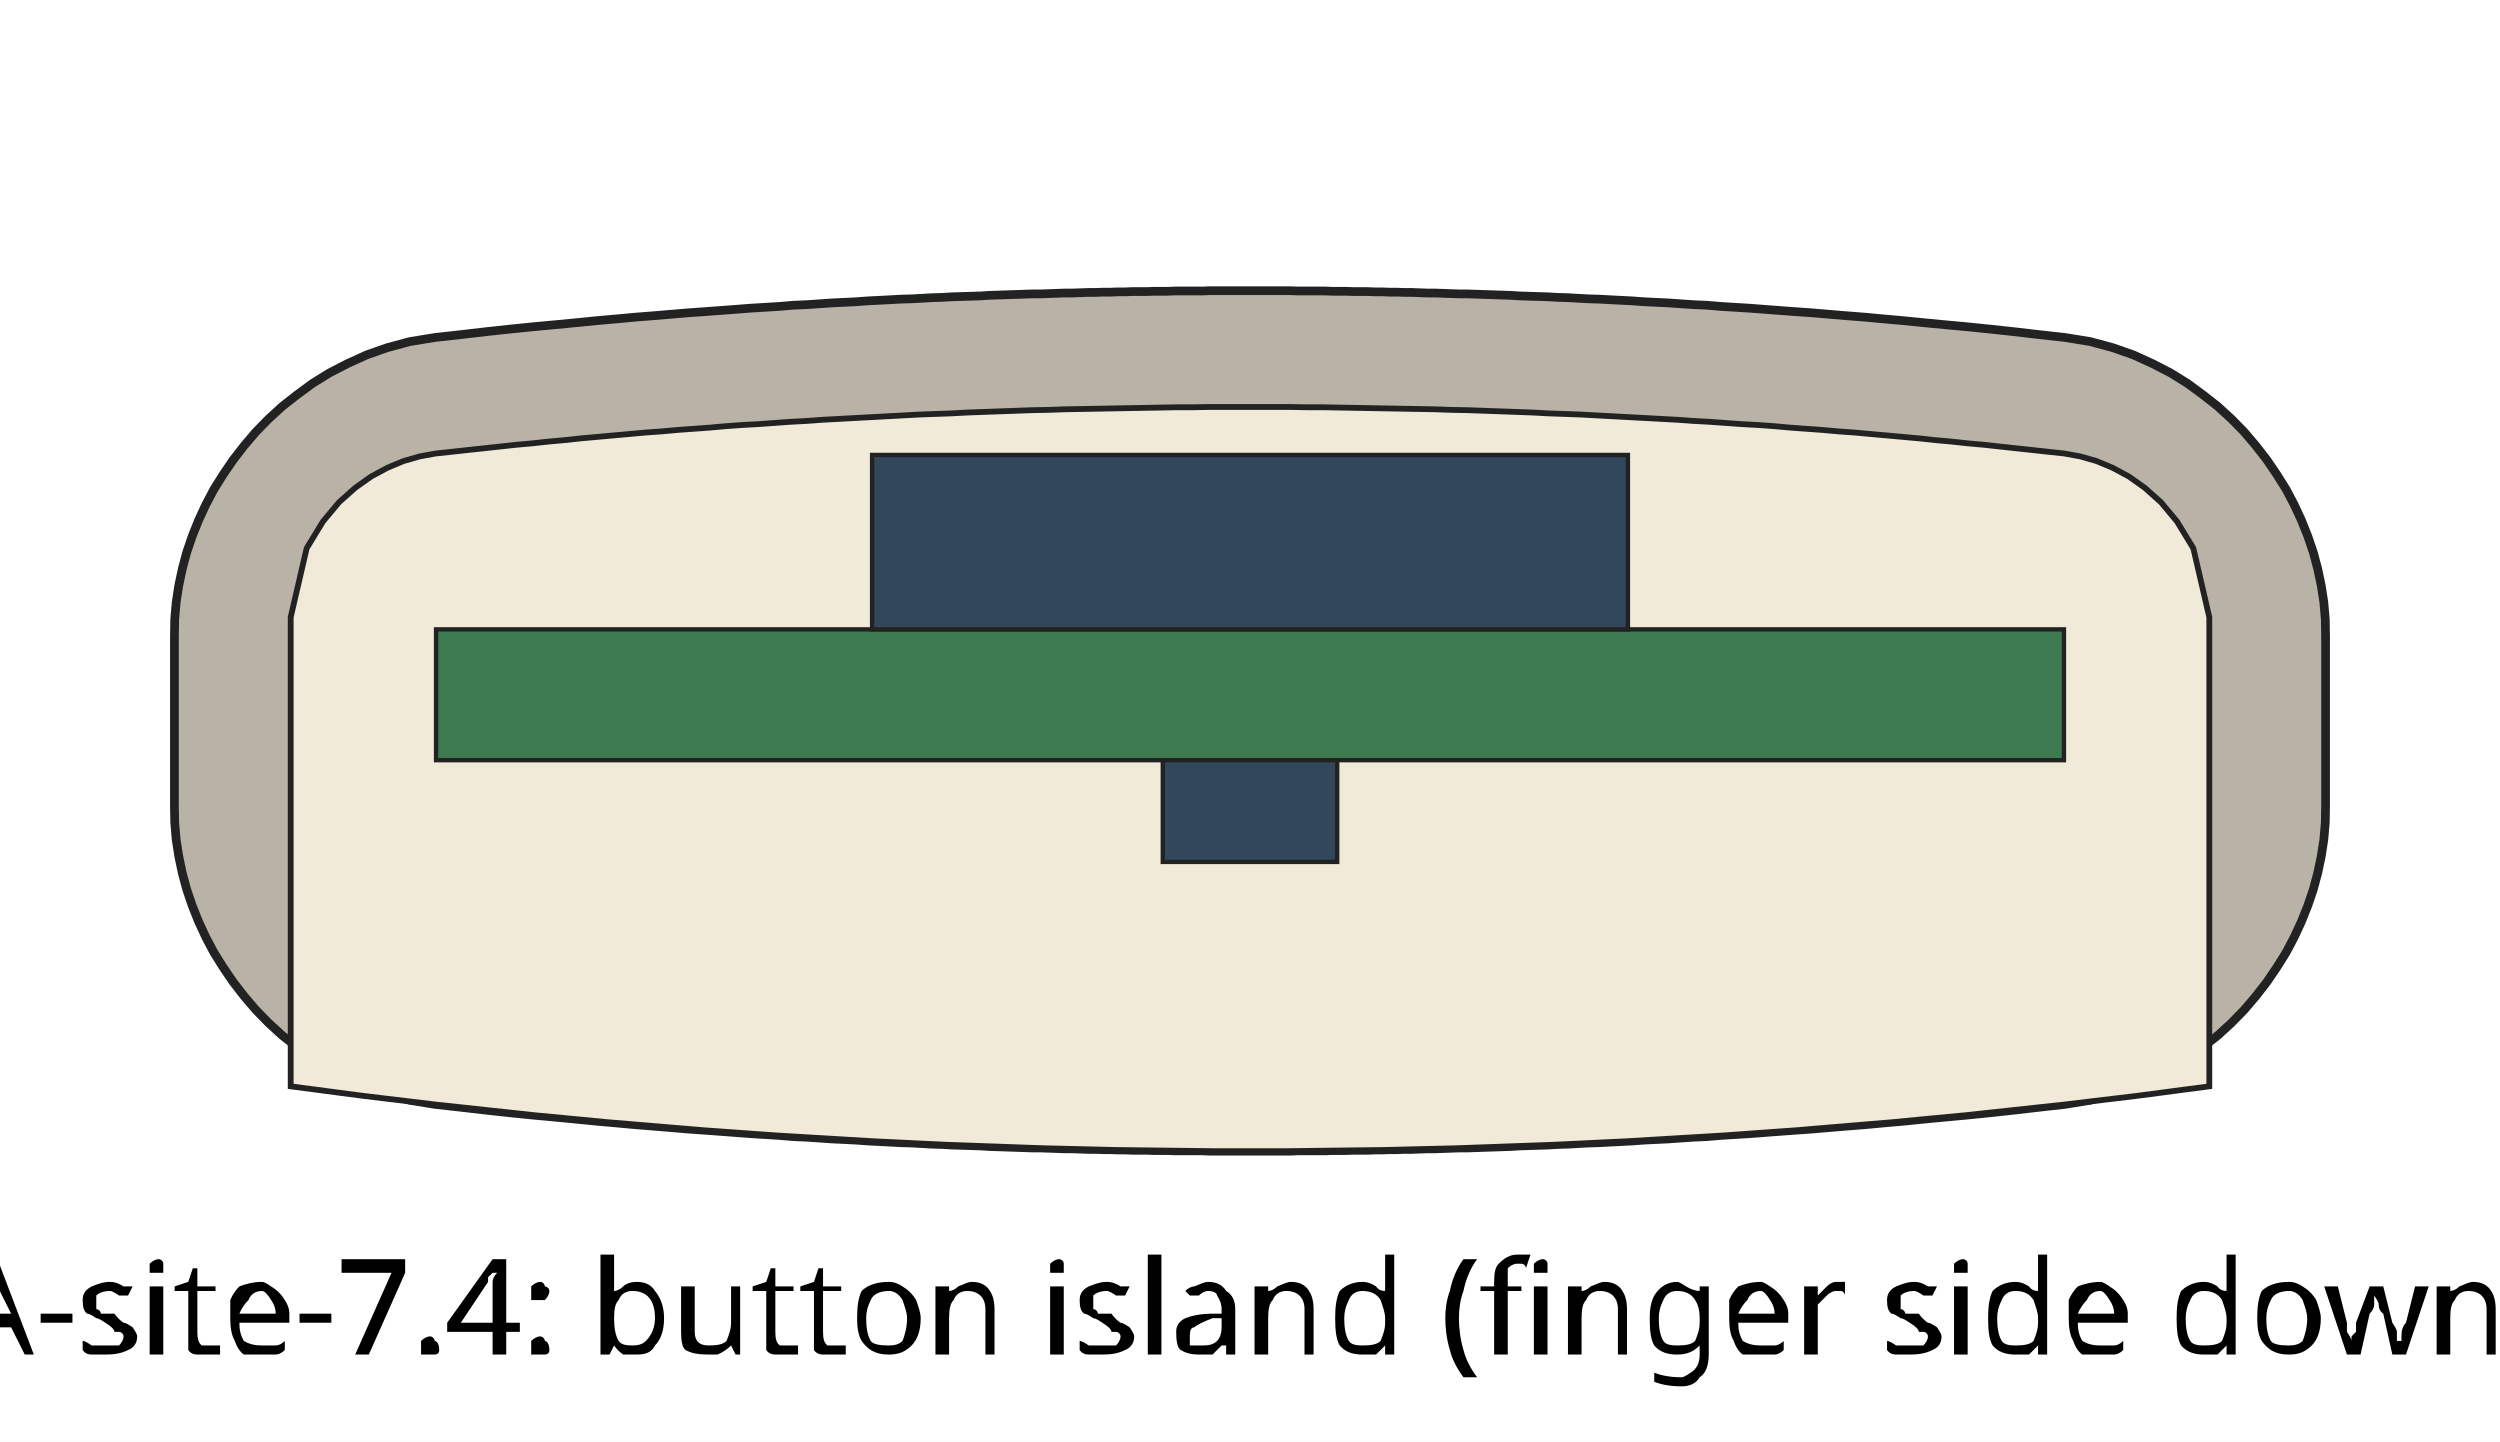
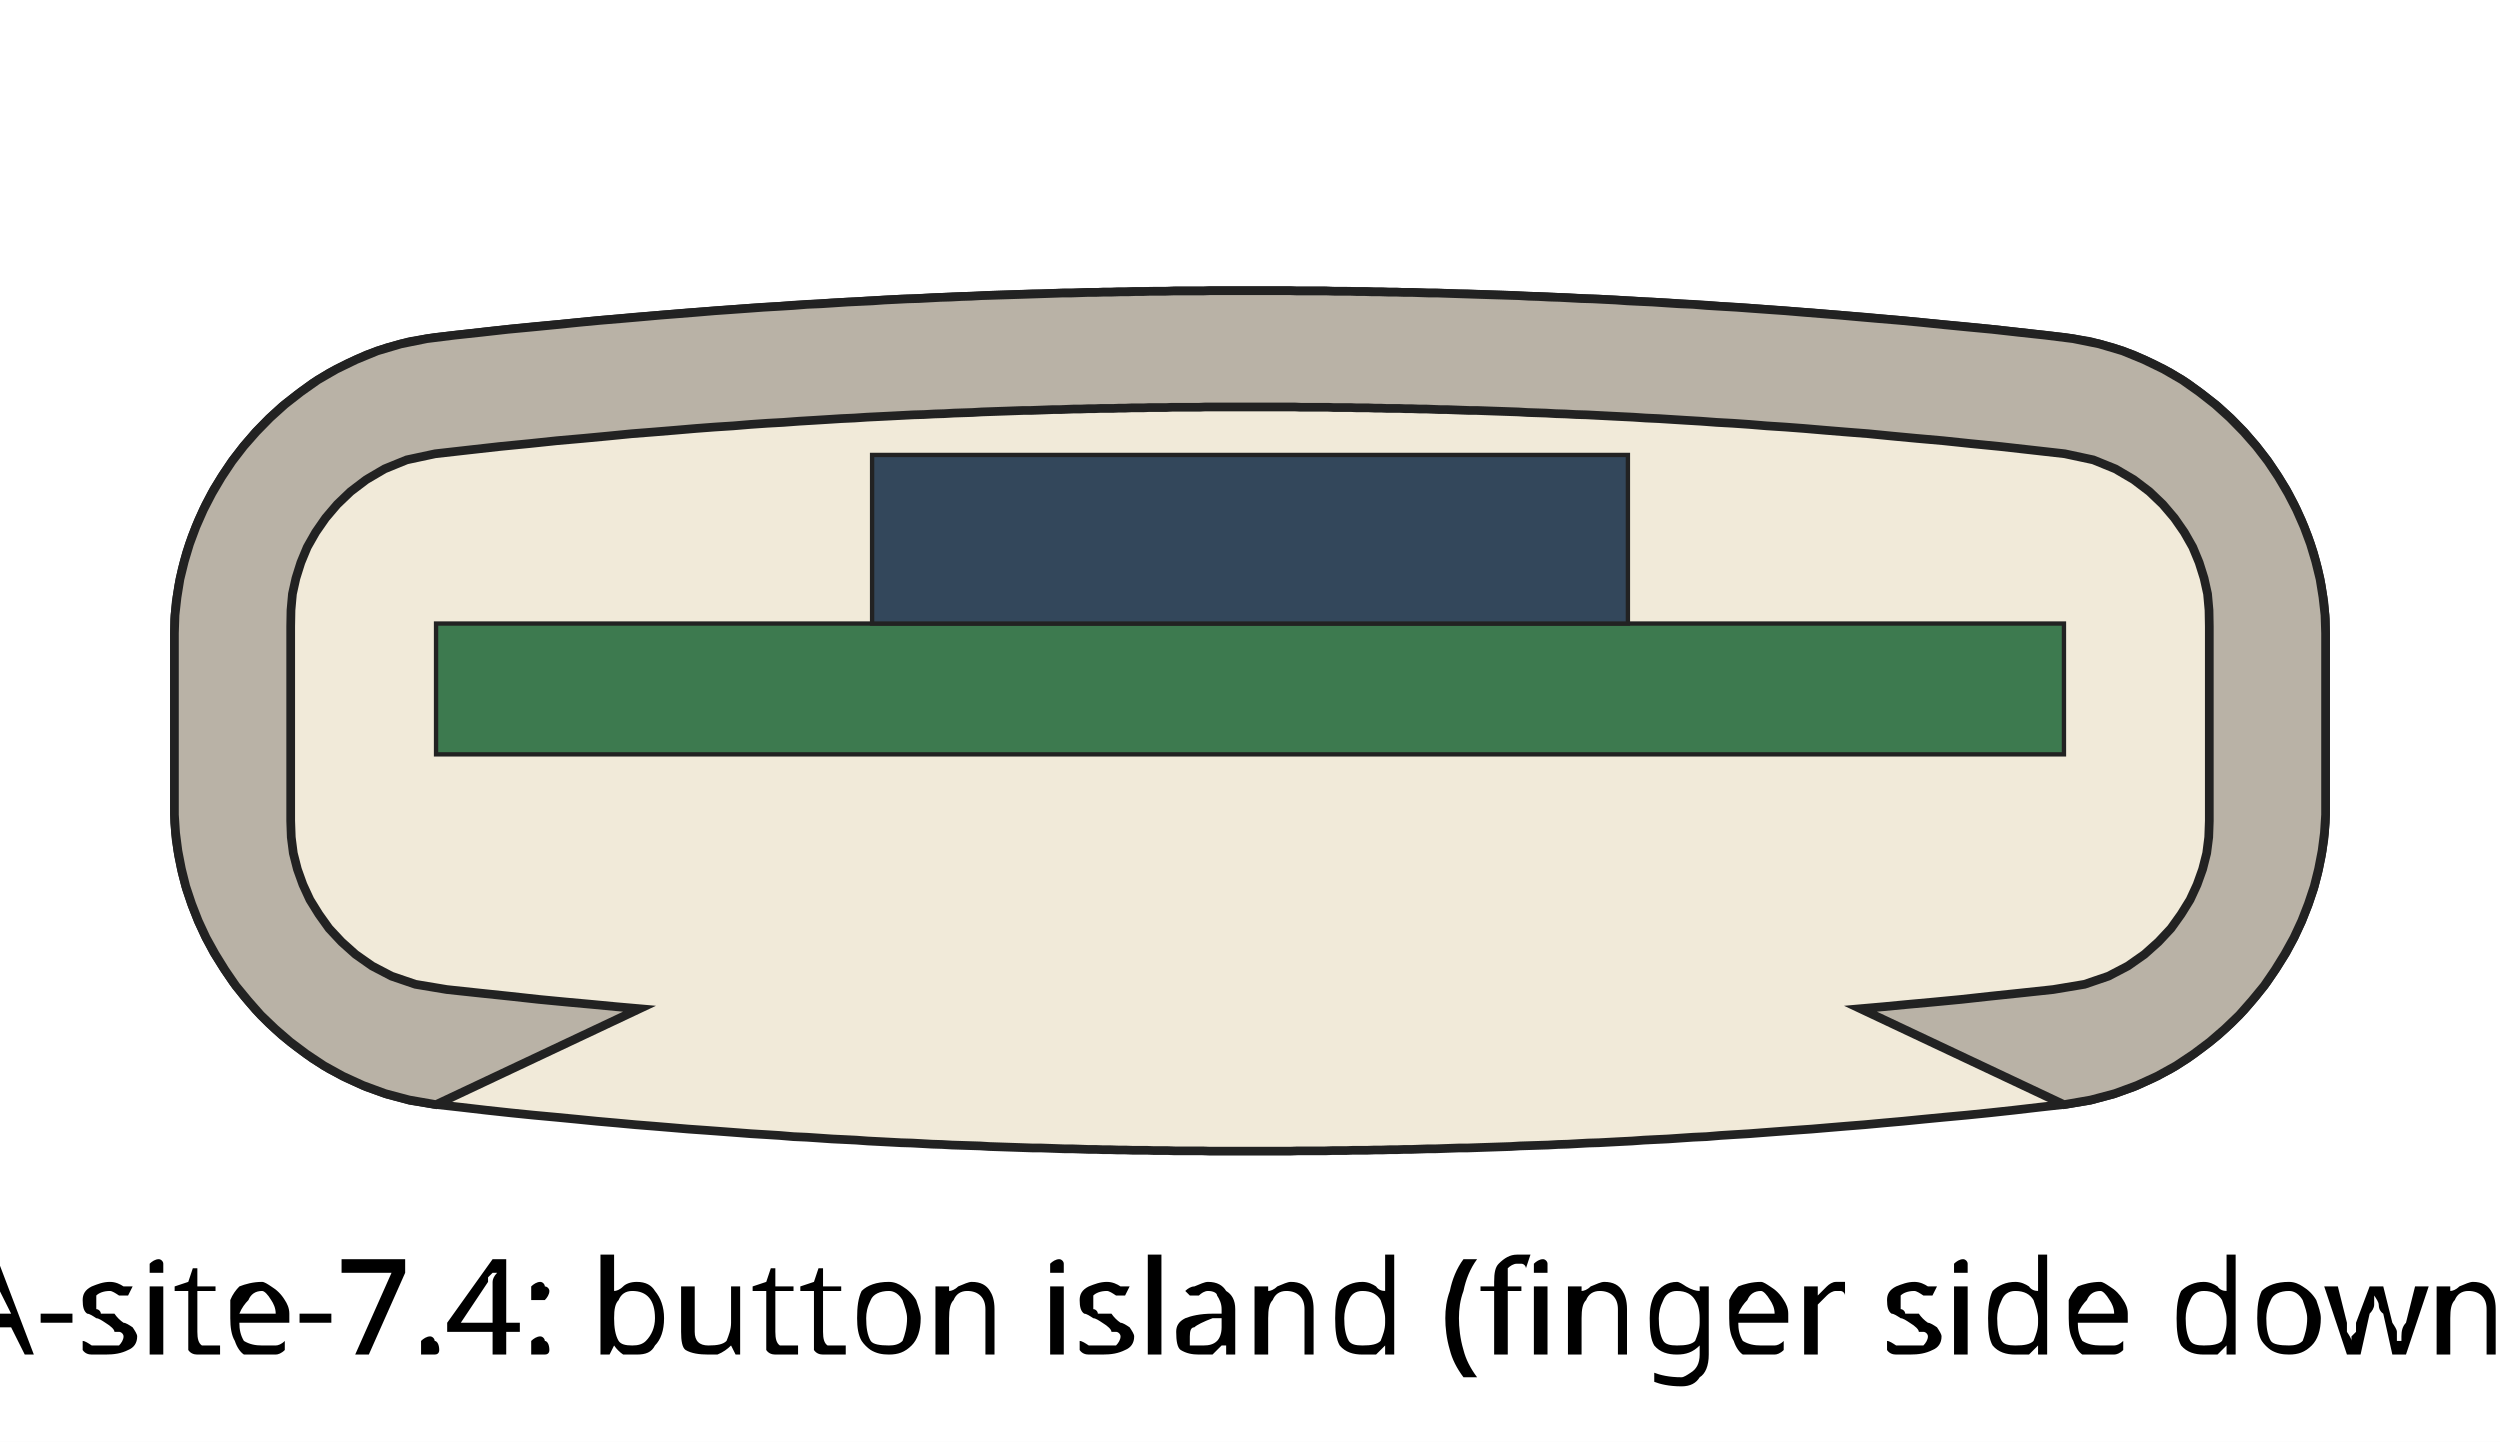
<svg xmlns="http://www.w3.org/2000/svg" viewBox="-4.30 -2.48 8.60 4.96" width="640" font-family="sans-serif">
  <rect x="-4.30" y="-2.48" width="8.60" height="4.96" fill="#fff" />
-   <polygon points="0.000,-1.480 0.023,-1.480 0.047,-1.480 0.070,-1.480 0.093,-1.480 0.116,-1.480 0.140,-1.480 0.163,-1.479 0.187,-1.479 0.211,-1.479 0.234,-1.479 0.258,-1.479 0.282,-1.478 0.306,-1.478 0.330,-1.478 0.355,-1.477 0.379,-1.477 0.404,-1.477 0.429,-1.476 0.454,-1.476 0.479,-1.475 0.505,-1.475 0.531,-1.474 0.557,-1.474 0.583,-1.473 0.610,-1.472 0.637,-1.472 0.664,-1.471 0.692,-1.470 0.720,-1.469 0.748,-1.469 0.777,-1.468 0.806,-1.467 0.836,-1.466 0.866,-1.465 0.897,-1.464 0.928,-1.462 0.960,-1.461 0.992,-1.460 1.025,-1.459 1.059,-1.457 1.093,-1.456 1.128,-1.454 1.164,-1.452 1.200,-1.451 1.237,-1.449 1.275,-1.447 1.315,-1.445 1.355,-1.442 1.396,-1.440 1.438,-1.438 1.481,-1.435 1.525,-1.432 1.571,-1.430 1.618,-1.426 1.666,-1.423 1.716,-1.420 1.768,-1.416 1.821,-1.412 1.875,-1.408 1.932,-1.404 1.991,-1.399 2.051,-1.394 2.114,-1.389 2.179,-1.383 2.247,-1.377 2.317,-1.370 2.390,-1.363 2.466,-1.356 2.545,-1.348 2.628,-1.339 2.714,-1.329 2.804,-1.319 2.890,-1.305 2.968,-1.284 3.039,-1.259 3.105,-1.229 3.167,-1.197 3.225,-1.161 3.278,-1.122 3.329,-1.082 3.376,-1.039 3.420,-0.994 3.460,-0.947 3.498,-0.898 3.532,-0.848 3.564,-0.797 3.592,-0.744 3.617,-0.690 3.639,-0.635 3.658,-0.579 3.673,-0.523 3.685,-0.466 3.694,-0.408 3.699,-0.350 3.700,-0.291 3.700,-0.233 3.700,-0.174 3.700,-0.116 3.700,-0.058 3.700,-0.000 3.700,0.058 3.700,0.116 3.700,0.174 3.700,0.233 3.700,0.291 3.699,0.350 3.694,0.408 3.685,0.466 3.673,0.523 3.658,0.579 3.639,0.635 3.617,0.690 3.592,0.744 3.564,0.797 3.532,0.848 3.498,0.898 3.460,0.947 3.420,0.994 3.376,1.039 3.329,1.082 3.278,1.122 3.225,1.161 3.167,1.197 3.105,1.229 3.039,1.259 2.968,1.284 2.890,1.305 2.804,1.319 2.714,1.329 2.628,1.339 2.545,1.348 2.466,1.356 2.390,1.363 2.317,1.370 2.247,1.377 2.179,1.383 2.114,1.389 2.051,1.394 1.991,1.399 1.932,1.404 1.875,1.408 1.821,1.412 1.768,1.416 1.716,1.420 1.666,1.423 1.618,1.426 1.571,1.430 1.525,1.432 1.481,1.435 1.438,1.438 1.396,1.440 1.355,1.442 1.315,1.445 1.275,1.447 1.237,1.449 1.200,1.451 1.164,1.452 1.128,1.454 1.093,1.456 1.059,1.457 1.025,1.459 0.992,1.460 0.960,1.461 0.928,1.462 0.897,1.464 0.866,1.465 0.836,1.466 0.806,1.467 0.777,1.468 0.748,1.469 0.720,1.469 0.692,1.470 0.664,1.471 0.637,1.472 0.610,1.472 0.583,1.473 0.557,1.474 0.531,1.474 0.505,1.475 0.479,1.475 0.454,1.476 0.429,1.476 0.404,1.477 0.379,1.477 0.355,1.477 0.330,1.478 0.306,1.478 0.282,1.478 0.258,1.479 0.234,1.479 0.211,1.479 0.187,1.479 0.163,1.479 0.140,1.480 0.116,1.480 0.093,1.480 0.070,1.480 0.047,1.480 0.023,1.480 0.000,1.480 -0.023,1.480 -0.047,1.480 -0.070,1.480 -0.093,1.480 -0.116,1.480 -0.140,1.480 -0.163,1.479 -0.187,1.479 -0.211,1.479 -0.234,1.479 -0.258,1.479 -0.282,1.478 -0.306,1.478 -0.330,1.478 -0.355,1.477 -0.379,1.477 -0.404,1.477 -0.429,1.476 -0.454,1.476 -0.479,1.475 -0.505,1.475 -0.531,1.474 -0.557,1.474 -0.583,1.473 -0.610,1.472 -0.637,1.472 -0.664,1.471 -0.692,1.470 -0.720,1.469 -0.748,1.469 -0.777,1.468 -0.806,1.467 -0.836,1.466 -0.866,1.465 -0.897,1.464 -0.928,1.462 -0.960,1.461 -0.992,1.460 -1.025,1.459 -1.059,1.457 -1.093,1.456 -1.128,1.454 -1.164,1.452 -1.200,1.451 -1.237,1.449 -1.275,1.447 -1.315,1.445 -1.355,1.442 -1.396,1.440 -1.438,1.438 -1.481,1.435 -1.525,1.432 -1.571,1.430 -1.618,1.426 -1.666,1.423 -1.716,1.420 -1.768,1.416 -1.821,1.412 -1.875,1.408 -1.932,1.404 -1.991,1.399 -2.051,1.394 -2.114,1.389 -2.179,1.383 -2.247,1.377 -2.317,1.370 -2.390,1.363 -2.466,1.356 -2.545,1.348 -2.628,1.339 -2.714,1.329 -2.804,1.319 -2.890,1.305 -2.968,1.284 -3.039,1.259 -3.105,1.229 -3.167,1.197 -3.225,1.161 -3.278,1.122 -3.329,1.082 -3.376,1.039 -3.420,0.994 -3.460,0.947 -3.498,0.898 -3.532,0.848 -3.564,0.797 -3.592,0.744 -3.617,0.690 -3.639,0.635 -3.658,0.579 -3.673,0.523 -3.685,0.466 -3.694,0.408 -3.699,0.350 -3.700,0.291 -3.700,0.233 -3.700,0.174 -3.700,0.116 -3.700,0.058 -3.700,0.000 -3.700,-0.058 -3.700,-0.116 -3.700,-0.174 -3.700,-0.233 -3.700,-0.291 -3.699,-0.350 -3.694,-0.408 -3.685,-0.466 -3.673,-0.523 -3.658,-0.579 -3.639,-0.635 -3.617,-0.690 -3.592,-0.744 -3.564,-0.797 -3.532,-0.848 -3.498,-0.898 -3.460,-0.947 -3.420,-0.994 -3.376,-1.039 -3.329,-1.082 -3.278,-1.122 -3.225,-1.161 -3.167,-1.197 -3.105,-1.229 -3.039,-1.259 -2.968,-1.284 -2.890,-1.305 -2.804,-1.319 -2.714,-1.329 -2.628,-1.339 -2.545,-1.348 -2.466,-1.356 -2.390,-1.363 -2.317,-1.370 -2.247,-1.377 -2.179,-1.383 -2.114,-1.389 -2.051,-1.394 -1.991,-1.399 -1.932,-1.404 -1.875,-1.408 -1.821,-1.412 -1.768,-1.416 -1.716,-1.420 -1.666,-1.423 -1.618,-1.426 -1.571,-1.430 -1.525,-1.432 -1.481,-1.435 -1.438,-1.438 -1.396,-1.440 -1.355,-1.442 -1.315,-1.445 -1.275,-1.447 -1.237,-1.449 -1.200,-1.451 -1.164,-1.452 -1.128,-1.454 -1.093,-1.456 -1.059,-1.457 -1.025,-1.459 -0.992,-1.460 -0.960,-1.461 -0.928,-1.462 -0.897,-1.464 -0.866,-1.465 -0.836,-1.466 -0.806,-1.467 -0.777,-1.468 -0.748,-1.469 -0.720,-1.469 -0.692,-1.470 -0.664,-1.471 -0.637,-1.472 -0.610,-1.472 -0.583,-1.473 -0.557,-1.474 -0.531,-1.474 -0.505,-1.475 -0.479,-1.475 -0.454,-1.476 -0.429,-1.476 -0.404,-1.477 -0.379,-1.477 -0.355,-1.477 -0.330,-1.478 -0.306,-1.478 -0.282,-1.478 -0.258,-1.479 -0.234,-1.479 -0.211,-1.479 -0.187,-1.479 -0.163,-1.479 -0.140,-1.480 -0.116,-1.480 -0.093,-1.480 -0.070,-1.480 -0.047,-1.480 -0.023,-1.480" fill="#b9b2a6" stroke="#222" stroke-width="0.03" />
-   <polygon points="-3.300,-0.357 -3.245,-0.594 -3.189,-0.686 -3.134,-0.752 -3.078,-0.802 -3.023,-0.841 -2.967,-0.871 -2.912,-0.894 -2.856,-0.910 -2.801,-0.920 -2.745,-0.926 -2.690,-0.932 -2.634,-0.938 -2.579,-0.944 -2.524,-0.950 -2.468,-0.955 -2.413,-0.961 -2.357,-0.966 -2.302,-0.972 -2.246,-0.977 -2.191,-0.982 -2.135,-0.987 -2.080,-0.992 -2.024,-0.996 -1.969,-1.001 -1.913,-1.005 -1.858,-1.009 -1.803,-1.014 -1.747,-1.018 -1.692,-1.021 -1.636,-1.025 -1.581,-1.029 -1.525,-1.032 -1.470,-1.036 -1.414,-1.039 -1.359,-1.042 -1.303,-1.045 -1.248,-1.048 -1.192,-1.051 -1.137,-1.054 -1.082,-1.056 -1.026,-1.058 -0.971,-1.061 -0.915,-1.063 -0.860,-1.065 -0.804,-1.067 -0.749,-1.069 -0.693,-1.070 -0.638,-1.072 -0.582,-1.073 -0.527,-1.074 -0.471,-1.075 -0.416,-1.076 -0.361,-1.077 -0.305,-1.078 -0.250,-1.079 -0.194,-1.079 -0.139,-1.080 -0.083,-1.080 -0.028,-1.080 0.028,-1.080 0.083,-1.080 0.139,-1.080 0.194,-1.079 0.250,-1.079 0.305,-1.078 0.361,-1.077 0.416,-1.076 0.471,-1.075 0.527,-1.074 0.582,-1.073 0.638,-1.072 0.693,-1.070 0.749,-1.069 0.804,-1.067 0.860,-1.065 0.915,-1.063 0.971,-1.061 1.026,-1.058 1.082,-1.056 1.137,-1.054 1.192,-1.051 1.248,-1.048 1.303,-1.045 1.359,-1.042 1.414,-1.039 1.470,-1.036 1.525,-1.032 1.581,-1.029 1.636,-1.025 1.692,-1.021 1.747,-1.018 1.803,-1.014 1.858,-1.009 1.913,-1.005 1.969,-1.001 2.024,-0.996 2.080,-0.992 2.135,-0.987 2.191,-0.982 2.246,-0.977 2.302,-0.972 2.357,-0.966 2.413,-0.961 2.468,-0.955 2.524,-0.950 2.579,-0.944 2.634,-0.938 2.690,-0.932 2.745,-0.926 2.801,-0.920 2.856,-0.910 2.912,-0.894 2.967,-0.871 3.023,-0.841 3.078,-0.802 3.134,-0.752 3.189,-0.686 3.245,-0.594 3.300,-0.357 3.300,1.257 3.216,1.268 3.133,1.279 3.049,1.290 2.966,1.300 2.882,1.310 2.799,1.320 2.715,1.329 2.632,1.338 2.548,1.347 2.465,1.356 2.381,1.364 2.297,1.372 2.214,1.380 2.130,1.387 2.047,1.394 1.963,1.401 1.880,1.408 1.796,1.414 1.713,1.420 1.629,1.426 1.546,1.431 1.462,1.436 1.378,1.441 1.295,1.446 1.211,1.450 1.128,1.454 1.044,1.458 0.961,1.461 0.877,1.464 0.794,1.467 0.710,1.470 0.627,1.472 0.543,1.474 0.459,1.476 0.376,1.477 0.292,1.478 0.209,1.479 0.125,1.480 0.042,1.480 -0.042,1.480 -0.125,1.480 -0.209,1.479 -0.292,1.478 -0.376,1.477 -0.459,1.476 -0.543,1.474 -0.627,1.472 -0.710,1.470 -0.794,1.467 -0.877,1.464 -0.961,1.461 -1.044,1.458 -1.128,1.454 -1.211,1.450 -1.295,1.446 -1.378,1.441 -1.462,1.436 -1.546,1.431 -1.629,1.426 -1.713,1.420 -1.796,1.414 -1.880,1.408 -1.963,1.401 -2.047,1.394 -2.130,1.387 -2.214,1.380 -2.297,1.372 -2.381,1.364 -2.465,1.356 -2.548,1.347 -2.632,1.338 -2.715,1.329 -2.799,1.320 -2.882,1.310 -2.966,1.300 -3.049,1.290 -3.133,1.279 -3.216,1.268 -3.300,1.257" fill="#f1ead9" stroke="#222" stroke-width="0.02" />
-   <polygon points="-2.800,0.135 -2.800,-0.315 2.800,-0.315 2.800,0.135" fill="#3d7a4f" stroke="#222" stroke-width="0.015" />
-   <polygon points="-0.300,0.485 -0.300,0.135 0.300,0.135 0.300,0.485" fill="#33475b" stroke="#222" stroke-width="0.015" />
-   <polygon points="-1.300,-0.315 -1.300,-0.915 1.300,-0.915 1.300,-0.315" fill="#33475b" stroke="#222" stroke-width="0.015" />
+   <polygon points="0.000,-1.480 0.023,-1.480 0.047,-1.480 0.070,-1.480 0.093,-1.480 0.116,-1.480 0.140,-1.480 0.163,-1.479 0.187,-1.479 0.211,-1.479 0.234,-1.479 0.258,-1.479 0.282,-1.478 0.306,-1.478 0.330,-1.478 0.355,-1.477 0.379,-1.477 0.404,-1.477 0.429,-1.476 0.454,-1.476 0.479,-1.475 0.505,-1.475 0.531,-1.474 0.557,-1.474 0.583,-1.473 0.610,-1.472 0.637,-1.472 0.664,-1.471 0.692,-1.470 0.720,-1.469 0.748,-1.469 0.777,-1.468 0.806,-1.467 0.836,-1.466 0.866,-1.465 0.897,-1.464 0.928,-1.462 0.960,-1.461 0.992,-1.460 1.025,-1.459 1.059,-1.457 1.093,-1.456 1.128,-1.454 1.164,-1.452 1.200,-1.451 1.237,-1.449 1.275,-1.447 1.315,-1.445 1.355,-1.442 1.396,-1.440 1.438,-1.438 1.481,-1.435 1.525,-1.432 1.571,-1.430 1.618,-1.426 1.666,-1.423 1.716,-1.420 1.768,-1.416 1.821,-1.412 1.875,-1.408 1.932,-1.404 1.991,-1.399 2.051,-1.394 2.114,-1.389 2.179,-1.383 2.247,-1.377 2.317,-1.370 2.390,-1.363 2.466,-1.356 2.545,-1.348 2.628,-1.339 2.714,-1.329 2.804,-1.319 2.890,-1.305 2.968,-1.284 3.039,-1.259 3.105,-1.229 3.167,-1.197 3.225,-1.161 3.278,-1.122 3.329,-1.082 3.376,-1.039 3.420,-0.994 3.460,-0.947 3.498,-0.898 3.532,-0.848 3.564,-0.797 3.592,-0.744 3.617,-0.690 3.639,-0.635 3.658,-0.579 3.673,-0.523 3.685,-0.466 3.694,-0.408 3.699,-0.350 3.700,-0.291 3.700,-0.233 3.700,-0.174 3.700,-0.116 3.700,-0.058 3.700,-0.000 3.700,0.058 3.700,0.116 3.700,0.174 3.700,0.233 3.700,0.291 3.699,0.350 3.694,0.408 3.685,0.466 3.673,0.523 3.658,0.579 3.639,0.635 3.617,0.690 3.592,0.744 3.564,0.797 3.532,0.848 3.498,0.898 3.460,0.947 3.420,0.994 3.376,1.039 3.329,1.082 3.278,1.122 3.225,1.161 3.167,1.197 3.105,1.229 3.039,1.259 2.968,1.284 2.890,1.305 2.804,1.319 2.714,1.329 2.628,1.339 2.545,1.348 2.466,1.356 2.390,1.363 2.317,1.370 2.247,1.377 2.179,1.383 2.114,1.389 2.051,1.394 1.991,1.399 1.932,1.404 1.875,1.408 1.821,1.412 1.768,1.416 1.716,1.420 1.666,1.423 1.618,1.426 1.571,1.430 1.525,1.432 1.481,1.435 1.438,1.438 1.396,1.440 1.355,1.442 1.315,1.445 1.275,1.447 1.237,1.449 1.200,1.451 1.164,1.452 1.128,1.454 1.093,1.456 1.059,1.457 1.025,1.459 0.992,1.460 0.960,1.461 0.928,1.462 0.897,1.464 0.866,1.465 0.836,1.466 0.806,1.467 0.777,1.468 0.748,1.469 0.720,1.469 0.692,1.470 0.664,1.471 0.637,1.472 0.610,1.472 0.583,1.473 0.557,1.474 0.531,1.474 0.505,1.475 0.479,1.475 0.454,1.476 0.429,1.476 0.404,1.477 0.379,1.477 0.355,1.477 0.330,1.478 0.306,1.478 0.282,1.478 0.258,1.479 0.234,1.479 0.211,1.479 0.187,1.479 0.163,1.479 0.140,1.480 0.116,1.480 0.093,1.480 0.070,1.480 0.047,1.480 0.023,1.480 0.000,1.480 -0.023,1.480 -0.047,1.480 -0.070,1.480 -0.093,1.480 -0.116,1.480 -0.140,1.480 -0.163,1.479 -0.187,1.479 -0.211,1.479 -0.234,1.479 -0.258,1.479 -0.282,1.478 -0.306,1.478 -0.330,1.478 -0.355,1.477 -0.379,1.477 -0.404,1.477 -0.429,1.476 -0.454,1.476 -0.479,1.475 -0.505,1.475 -0.531,1.474 -0.557,1.474 -0.583,1.473 -0.610,1.472 -0.637,1.472 -0.664,1.471 -0.692,1.470 -0.720,1.469 -0.748,1.469 -0.777,1.468 -0.806,1.467 -0.836,1.466 -0.866,1.465 -0.897,1.464 -0.928,1.462 -0.960,1.461 -0.992,1.460 -1.025,1.459 -1.059,1.457 -1.093,1.456 -1.128,1.454 -1.164,1.452 -1.200,1.451 -1.237,1.449 -1.275,1.447 -1.315,1.445 -1.355,1.442 -1.396,1.440 -1.438,1.438 -1.481,1.435 -1.525,1.432 -1.571,1.430 -1.618,1.426 -1.666,1.423 -1.716,1.420 -1.768,1.416 -1.821,1.412 -1.875,1.408 -1.932,1.404 -1.991,1.399 -2.051,1.394 -2.114,1.389 -2.179,1.383 -2.247,1.377 -2.317,1.370 -2.390,1.363 -2.466,1.356 -2.545,1.348 -2.628,1.339 -2.714,1.329 -2.804,1.319 -2.890,1.305 -2.968,1.284 -3.039,1.259 -3.105,1.229 -3.167,1.197 -3.225,1.161 -3.278,1.122 -3.329,1.082 -3.376,1.039 -3.420,0.994 -3.460,0.947 -3.498,0.898 -3.532,0.848 -3.564,0.797 -3.592,0.744 -3.617,0.690 -3.639,0.635 -3.658,0.579 -3.673,0.523 -3.685,0.466 -3.694,0.408 -3.699,0.350 -3.700,0.291 -3.700,0.233 -3.700,0.174 -3.700,0.116 -3.700,0.058 -3.700,0.000 -3.700,-0.058 -3.700,-0.116 -3.700,-0.174 -3.700,-0.233 -3.700,-0.291 -3.699,-0.350 -3.694,-0.408 -3.685,-0.466 -3.673,-0.523 -3.658,-0.579 -3.639,-0.635 -3.617,-0.690 -3.592,-0.744 -3.564,-0.797 -3.532,-0.848 -3.498,-0.898 -3.460,-0.947 -3.420,-0.994 -3.376,-1.039 -3.329,-1.082 -3.278,-1.122 -3.225,-1.161 -3.167,-1.197 -3.105,-1.229 -3.039,-1.259 -2.968,-1.284 -2.890,-1.305 -2.804,-1.319 -2.714,-1.329 -2.628,-1.339 -2.545,-1.348 -2.466,-1.356 -2.390,-1.363 -2.317,-1.370 -2.247,-1.377 -2.179,-1.383 -2.114,-1.389 -2.051,-1.394 -1.991,-1.399 -1.932,-1.404 -1.875,-1.408 -1.821,-1.412 -1.768,-1.416 -1.716,-1.420 -1.666,-1.423 -1.618,-1.426 -1.571,-1.430 -1.525,-1.432 -1.481,-1.435 -1.438,-1.438 -1.396,-1.440 -1.355,-1.442 -1.315,-1.445 -1.275,-1.447 -1.237,-1.449 -1.200,-1.451 -1.164,-1.452 -1.128,-1.454 -1.093,-1.456 -1.059,-1.457 -1.025,-1.459 -0.992,-1.460 -0.960,-1.461 -0.928,-1.462 -0.897,-1.464 -0.866,-1.465 -0.836,-1.466 -0.806,-1.467 -0.777,-1.468 -0.748,-1.469 -0.720,-1.469 -0.692,-1.470 -0.664,-1.471 -0.637,-1.472 -0.610,-1.472 -0.583,-1.473 -0.557,-1.474 -0.531,-1.474 -0.505,-1.475 -0.479,-1.475 -0.454,-1.476 -0.429,-1.476 -0.404,-1.477 -0.379,-1.477 -0.355,-1.477 -0.330,-1.478 -0.306,-1.478 -0.282,-1.478 -0.258,-1.479 -0.234,-1.479 -0.211,-1.479 -0.187,-1.479 -0.163,-1.479 -0.140,-1.480 -0.116,-1.480 -0.093,-1.480 -0.070,-1.480 -0.047,-1.480 -0.023,-1.480" fill="#f1ead9" stroke="#222" stroke-width="0.03" />
+   <polygon points="-2.800,1.320 -2.892,1.304 -2.975,1.282 -3.051,1.254 -3.121,1.222 -3.186,1.186 -3.246,1.146 -3.302,1.104 -3.354,1.059 -3.403,1.012 -3.447,0.962 -3.489,0.911 -3.526,0.857 -3.560,0.802 -3.591,0.746 -3.618,0.688 -3.641,0.629 -3.661,0.569 -3.676,0.509 -3.688,0.447 -3.696,0.385 -3.700,0.323 -3.700,0.260 -3.700,0.198 -3.700,0.135 -3.700,0.073 -3.700,0.011 -3.700,-0.052 -3.700,-0.114 -3.700,-0.176 -3.700,-0.239 -3.700,-0.302 -3.698,-0.364 -3.691,-0.426 -3.681,-0.488 -3.666,-0.549 -3.648,-0.609 -3.626,-0.668 -3.600,-0.727 -3.571,-0.783 -3.538,-0.839 -3.502,-0.893 -3.462,-0.945 -3.418,-0.995 -3.371,-1.043 -3.320,-1.089 -3.265,-1.132 -3.207,-1.173 -3.143,-1.210 -3.075,-1.243 -3.002,-1.273 -2.921,-1.297 -2.832,-1.315 -2.736,-1.327 -2.643,-1.337 -2.554,-1.347 -2.469,-1.355 -2.387,-1.363 -2.309,-1.371 -2.235,-1.378 -2.163,-1.384 -2.094,-1.390 -2.027,-1.396 -1.963,-1.401 -1.901,-1.406 -1.842,-1.411 -1.785,-1.415 -1.729,-1.419 -1.675,-1.423 -1.623,-1.426 -1.573,-1.429 -1.524,-1.433 -1.476,-1.435 -1.430,-1.438 -1.385,-1.441 -1.342,-1.443 -1.299,-1.445 -1.258,-1.448 -1.217,-1.450 -1.178,-1.452 -1.139,-1.453 -1.102,-1.455 -1.065,-1.457 -1.029,-1.458 -0.993,-1.460 -0.959,-1.461 -0.925,-1.463 -0.891,-1.464 -0.859,-1.465 -0.826,-1.466 -0.795,-1.467 -0.764,-1.468 -0.733,-1.469 -0.703,-1.470 -0.673,-1.471 -0.644,-1.472 -0.615,-1.472 -0.586,-1.473 -0.558,-1.474 -0.530,-1.474 -0.502,-1.475 -0.475,-1.475 -0.448,-1.476 -0.421,-1.476 -0.394,-1.477 -0.368,-1.477 -0.342,-1.478 -0.316,-1.478 -0.290,-1.478 -0.264,-1.479 -0.238,-1.479 -0.213,-1.479 -0.188,-1.479 -0.162,-1.479 -0.137,-1.480 -0.112,-1.480 -0.087,-1.480 -0.062,-1.480 -0.037,-1.480 -0.012,-1.480 0.012,-1.480 0.037,-1.480 0.062,-1.480 0.087,-1.480 0.112,-1.480 0.137,-1.480 0.162,-1.479 0.188,-1.479 0.213,-1.479 0.238,-1.479 0.264,-1.479 0.290,-1.478 0.316,-1.478 0.342,-1.478 0.368,-1.477 0.394,-1.477 0.421,-1.476 0.448,-1.476 0.475,-1.475 0.502,-1.475 0.530,-1.474 0.558,-1.474 0.586,-1.473 0.615,-1.472 0.644,-1.472 0.673,-1.471 0.703,-1.470 0.733,-1.469 0.764,-1.468 0.795,-1.467 0.826,-1.466 0.859,-1.465 0.891,-1.464 0.925,-1.463 0.959,-1.461 0.993,-1.460 1.029,-1.458 1.065,-1.457 1.102,-1.455 1.139,-1.453 1.178,-1.452 1.217,-1.450 1.258,-1.448 1.299,-1.445 1.342,-1.443 1.385,-1.441 1.430,-1.438 1.476,-1.435 1.524,-1.433 1.573,-1.429 1.623,-1.426 1.675,-1.423 1.729,-1.419 1.785,-1.415 1.842,-1.411 1.901,-1.406 1.963,-1.401 2.027,-1.396 2.094,-1.390 2.163,-1.384 2.235,-1.378 2.309,-1.371 2.387,-1.363 2.469,-1.355 2.554,-1.347 2.643,-1.337 2.736,-1.327 2.832,-1.315 2.921,-1.297 3.002,-1.273 3.075,-1.243 3.143,-1.210 3.207,-1.173 3.265,-1.132 3.320,-1.089 3.371,-1.043 3.418,-0.995 3.462,-0.945 3.502,-0.893 3.538,-0.839 3.571,-0.783 3.600,-0.727 3.626,-0.668 3.648,-0.609 3.666,-0.549 3.681,-0.488 3.691,-0.426 3.698,-0.364 3.700,-0.302 3.700,-0.239 3.700,-0.176 3.700,-0.114 3.700,-0.052 3.700,0.011 3.700,0.073 3.700,0.135 3.700,0.198 3.700,0.260 3.700,0.323 3.696,0.385 3.688,0.447 3.676,0.509 3.661,0.569 3.641,0.629 3.618,0.688 3.591,0.746 3.560,0.802 3.526,0.857 3.489,0.911 3.447,0.962 3.403,1.012 3.354,1.059 3.302,1.104 3.246,1.146 3.186,1.186 3.121,1.222 3.051,1.254 2.975,1.282 2.892,1.304 2.800,1.320 2.100,0.990 2.180,0.983 2.264,0.975 2.352,0.967 2.446,0.958 2.546,0.947 2.651,0.936 2.763,0.924 2.871,0.906 2.953,0.878 3.020,0.843 3.077,0.803 3.125,0.760 3.168,0.714 3.203,0.665 3.234,0.615 3.258,0.563 3.277,0.510 3.291,0.455 3.298,0.400 3.300,0.344 3.300,0.288 3.300,0.232 3.300,0.176 3.300,0.121 3.300,0.065 3.300,0.009 3.300,-0.046 3.300,-0.102 3.300,-0.157 3.300,-0.213 3.300,-0.269 3.300,-0.325 3.299,-0.381 3.294,-0.437 3.282,-0.491 3.265,-0.545 3.243,-0.598 3.214,-0.649 3.180,-0.698 3.140,-0.745 3.094,-0.789 3.040,-0.830 2.977,-0.867 2.901,-0.898 2.803,-0.919 2.688,-0.932 2.581,-0.944 2.479,-0.954 2.384,-0.964 2.293,-0.972 2.208,-0.980 2.127,-0.988 2.050,-0.994 1.977,-1.000 1.907,-1.006 1.841,-1.011 1.778,-1.015 1.718,-1.020 1.660,-1.024 1.605,-1.027 1.552,-1.031 1.501,-1.034 1.453,-1.037 1.406,-1.040 1.361,-1.042 1.317,-1.045 1.275,-1.047 1.235,-1.049 1.196,-1.051 1.158,-1.053 1.121,-1.054 1.086,-1.056 1.052,-1.057 1.018,-1.059 0.986,-1.060 0.954,-1.061 0.923,-1.063 0.893,-1.064 0.864,-1.065 0.835,-1.066 0.807,-1.067 0.780,-1.068 0.754,-1.068 0.728,-1.069 0.702,-1.070 0.677,-1.071 0.652,-1.071 0.628,-1.072 0.605,-1.073 0.581,-1.073 0.558,-1.074 0.536,-1.074 0.514,-1.075 0.492,-1.075 0.470,-1.075 0.449,-1.076 0.428,-1.076 0.408,-1.077 0.387,-1.077 0.367,-1.077 0.347,-1.078 0.327,-1.078 0.307,-1.078 0.288,-1.078 0.269,-1.079 0.249,-1.079 0.230,-1.079 0.212,-1.079 0.193,-1.079 0.174,-1.079 0.155,-1.080 0.137,-1.080 0.119,-1.080 0.100,-1.080 0.082,-1.080 0.064,-1.080 0.045,-1.080 0.027,-1.080 0.009,-1.080 -0.009,-1.080 -0.027,-1.080 -0.045,-1.080 -0.064,-1.080 -0.082,-1.080 -0.100,-1.080 -0.119,-1.080 -0.137,-1.080 -0.155,-1.080 -0.174,-1.079 -0.193,-1.079 -0.212,-1.079 -0.230,-1.079 -0.249,-1.079 -0.269,-1.079 -0.288,-1.078 -0.307,-1.078 -0.327,-1.078 -0.347,-1.078 -0.367,-1.077 -0.387,-1.077 -0.408,-1.077 -0.428,-1.076 -0.449,-1.076 -0.470,-1.075 -0.492,-1.075 -0.514,-1.075 -0.536,-1.074 -0.558,-1.074 -0.581,-1.073 -0.605,-1.073 -0.628,-1.072 -0.652,-1.071 -0.677,-1.071 -0.702,-1.070 -0.728,-1.069 -0.754,-1.068 -0.780,-1.068 -0.807,-1.067 -0.835,-1.066 -0.864,-1.065 -0.893,-1.064 -0.923,-1.063 -0.954,-1.061 -0.986,-1.060 -1.018,-1.059 -1.052,-1.057 -1.086,-1.056 -1.121,-1.054 -1.158,-1.053 -1.196,-1.051 -1.235,-1.049 -1.275,-1.047 -1.317,-1.045 -1.361,-1.042 -1.406,-1.040 -1.453,-1.037 -1.501,-1.034 -1.552,-1.031 -1.605,-1.027 -1.660,-1.024 -1.718,-1.020 -1.778,-1.015 -1.841,-1.011 -1.907,-1.006 -1.977,-1.000 -2.050,-0.994 -2.127,-0.988 -2.208,-0.980 -2.293,-0.972 -2.384,-0.964 -2.479,-0.954 -2.581,-0.944 -2.688,-0.932 -2.803,-0.919 -2.901,-0.898 -2.977,-0.867 -3.040,-0.830 -3.094,-0.789 -3.140,-0.745 -3.180,-0.698 -3.214,-0.649 -3.243,-0.598 -3.265,-0.545 -3.282,-0.491 -3.294,-0.437 -3.299,-0.381 -3.300,-0.325 -3.300,-0.269 -3.300,-0.213 -3.300,-0.157 -3.300,-0.102 -3.300,-0.046 -3.300,0.009 -3.300,0.065 -3.300,0.121 -3.300,0.176 -3.300,0.232 -3.300,0.288 -3.300,0.344 -3.298,0.400 -3.291,0.455 -3.277,0.510 -3.258,0.563 -3.234,0.615 -3.203,0.665 -3.168,0.714 -3.125,0.760 -3.077,0.803 -3.020,0.843 -2.953,0.878 -2.871,0.906 -2.763,0.924 -2.651,0.936 -2.546,0.947 -2.446,0.958 -2.352,0.967 -2.264,0.975 -2.180,0.983 -2.100,0.990" fill="#b9b2a6" stroke="#222" stroke-width="0.03" />
+   <polygon points="-2.800,0.115 -2.800,-0.335 2.800,-0.335 2.800,0.115" fill="#3d7a4f" stroke="#222" stroke-width="0.015" />
+   <polygon points="-1.300,-0.335 -1.300,-0.915 1.300,-0.915 1.300,-0.335" fill="#33475b" stroke="#222" stroke-width="0.015" />
  <text x="0" y="2.18" font-size="0.45" text-anchor="middle">A-site-7.4: button island (finger side down)</text>
</svg>
